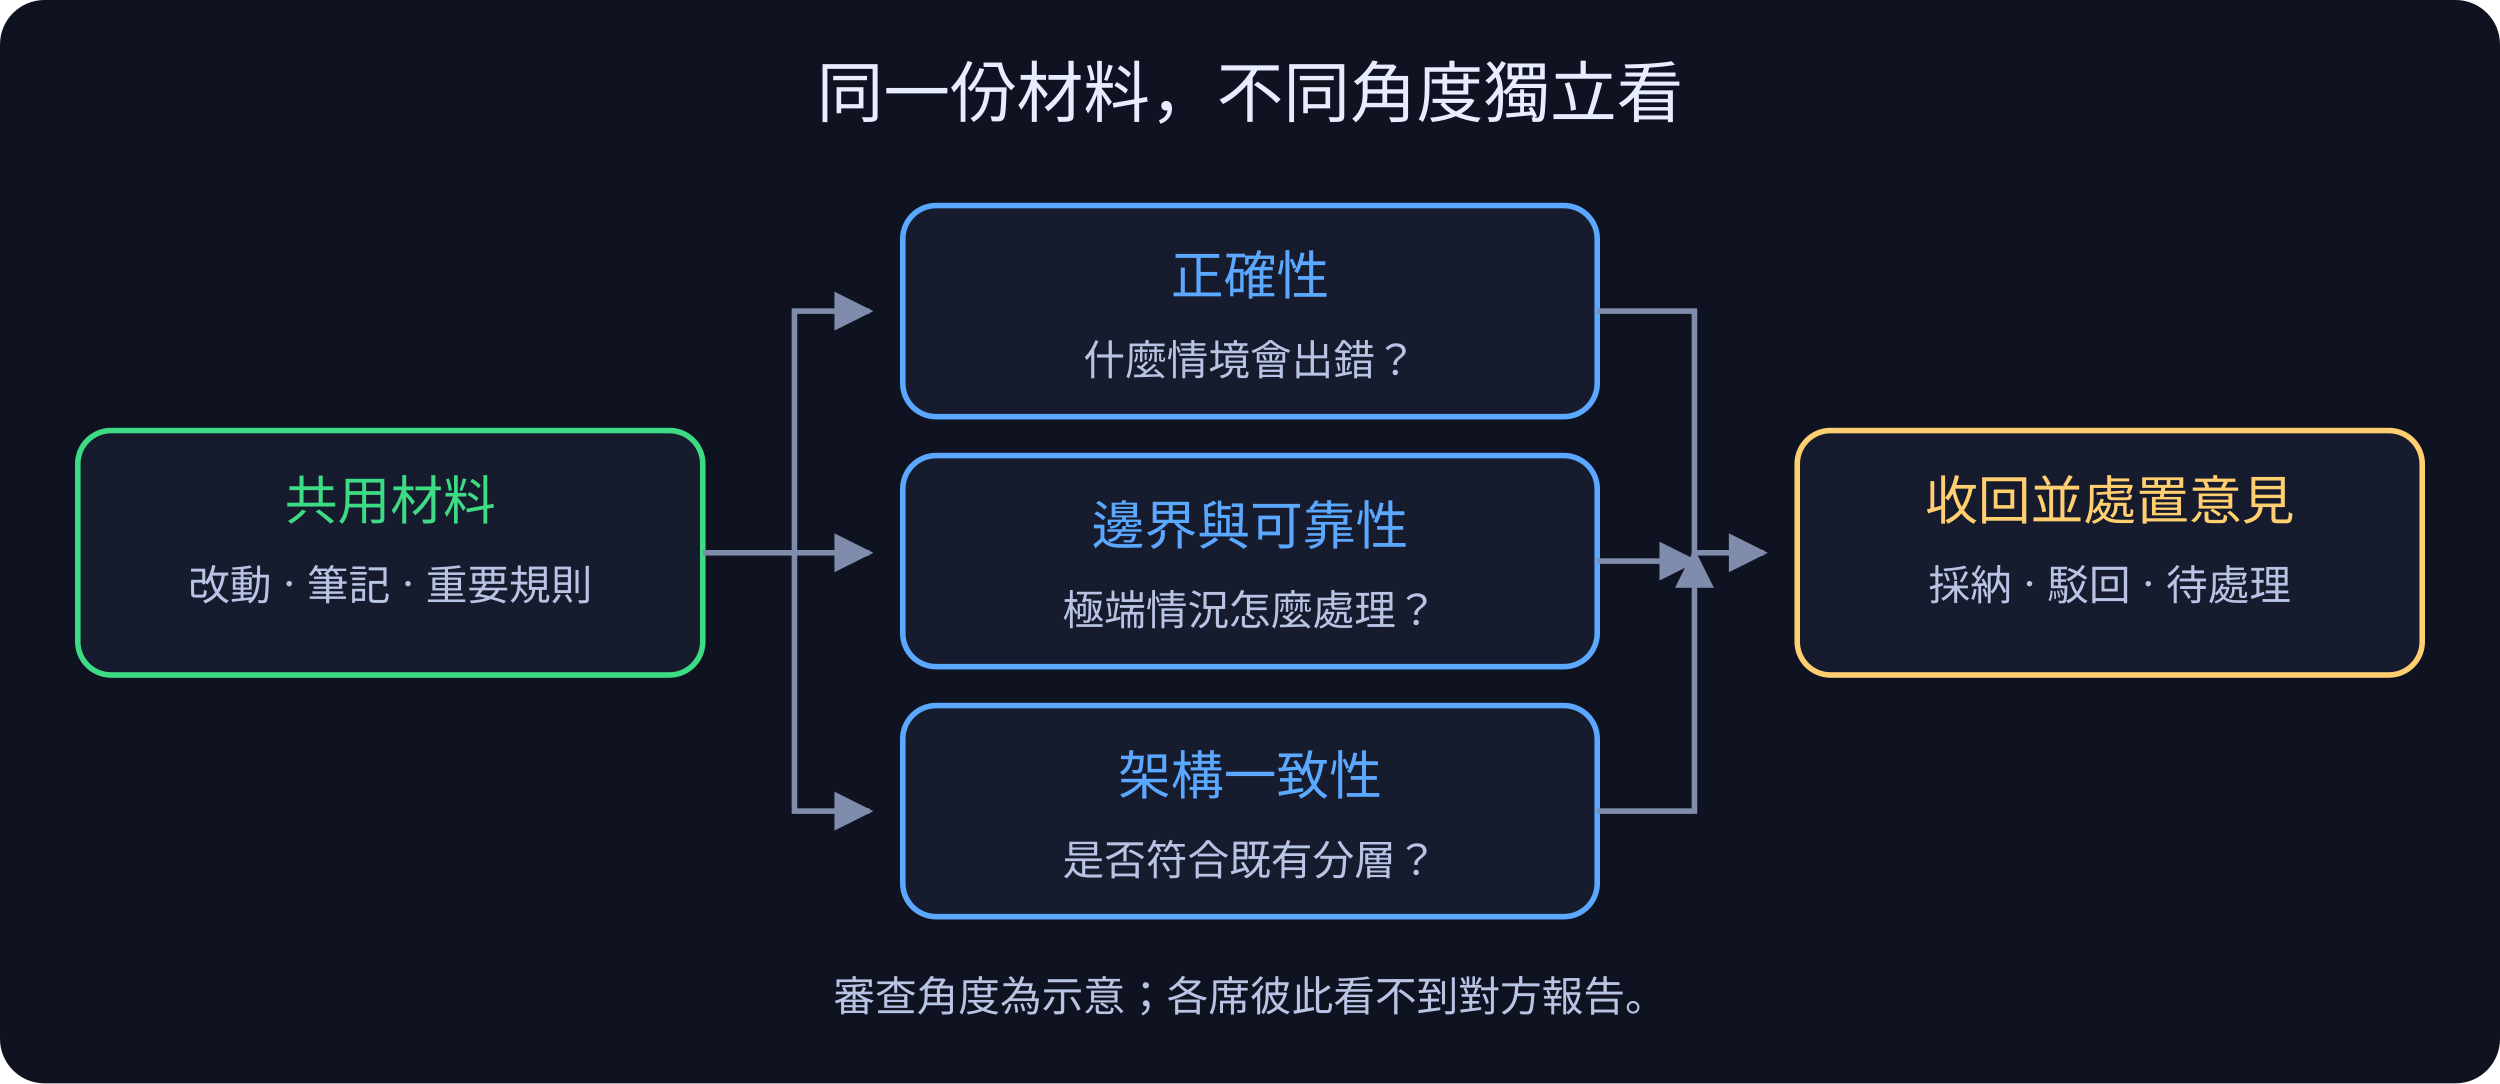
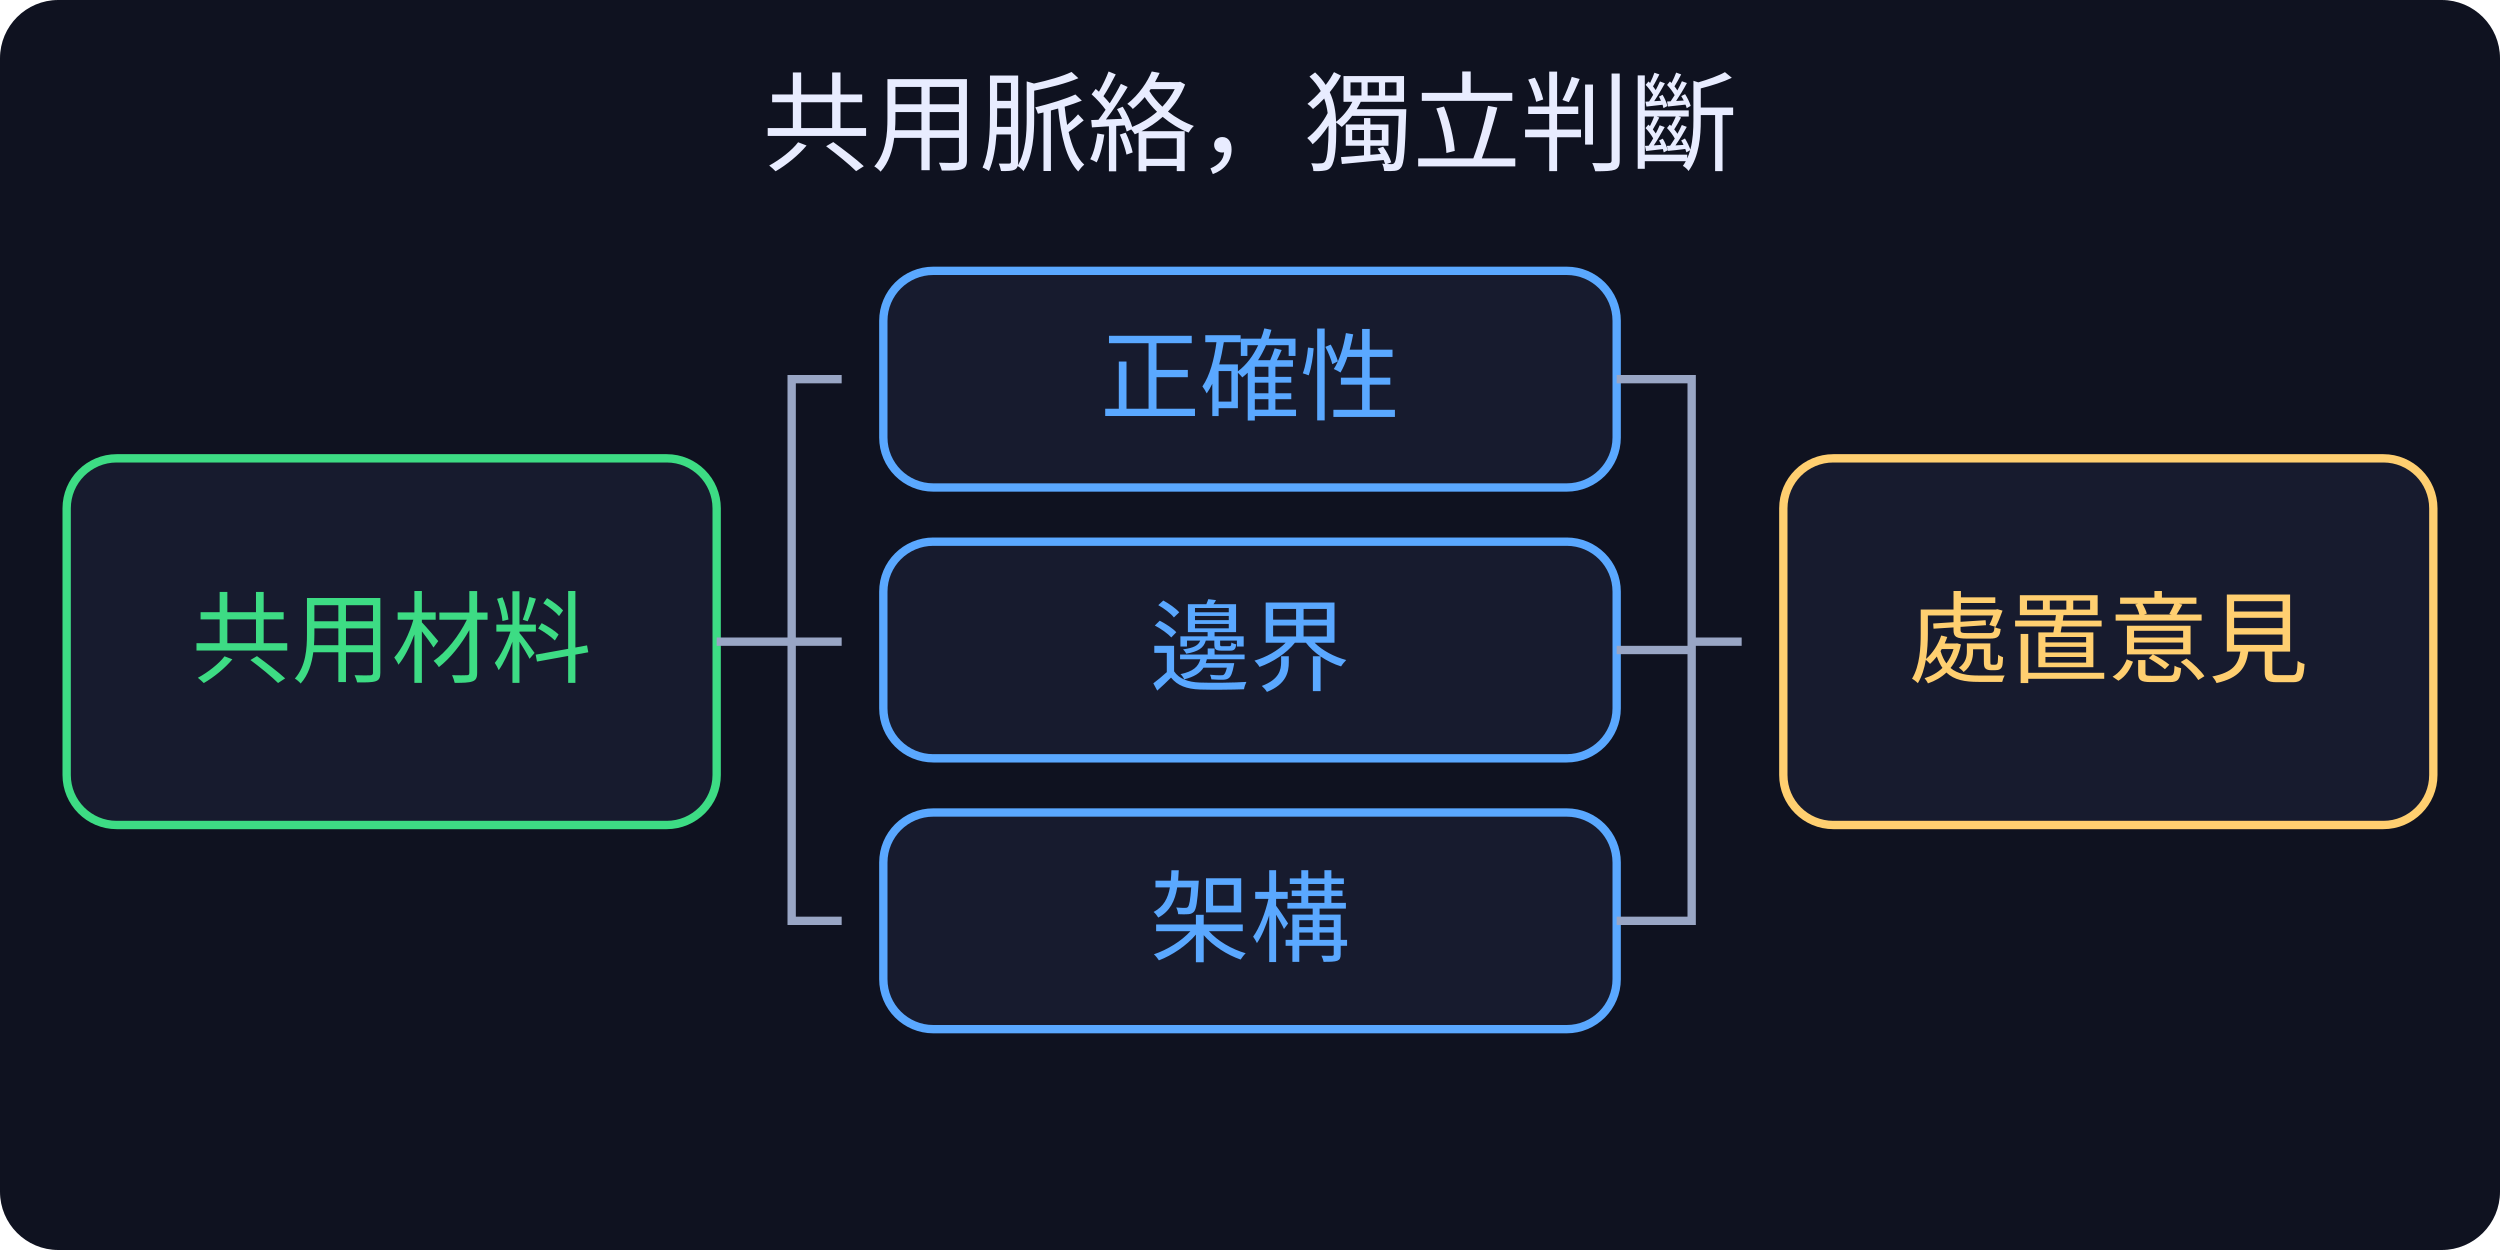
- <svg xmlns="http://www.w3.org/2000/svg" width="900" height="390" viewBox="0 0 900 390" role="img" aria-labelledby="title desc">
-   <defs>
-     <marker id="arrow" viewBox="0 0 10 10" refX="9" refY="5" markerWidth="7" markerHeight="7" orient="auto">
-       <path d="M0 0L10 5L0 10" fill="#7f8cac" />
-     </marker>
-   </defs>
-   <rect width="900" height="390" rx="16" fill="#0f1220" />
+ <svg xmlns="http://www.w3.org/2000/svg" width="600" height="300" viewBox="0 0 600 300" role="img" aria-labelledby="title desc">
+   <rect width="600" height="300" rx="14" fill="#0f1220" />
  <g font-family="Inter, 'PingFang TC', 'Microsoft JhengHei', system-ui, sans-serif">
-     <text x="450" y="42" text-anchor="middle" font-size="24" fill="#e8ecff">同一份材料，不同角度獨立看</text>
-     <rect x="28" y="155" width="225" height="88" rx="12" fill="#171b2e" stroke="#3ddc84" stroke-width="2" />
-     <text x="140.5" y="187" text-anchor="middle" font-size="19" fill="#3ddc84">共用材料</text>
-     <text x="140.5" y="216" text-anchor="middle" font-size="15" fill="#b9c4e5">改動 · 筆記 · 重要規則</text>
-     <rect x="325" y="74" width="250" height="76" rx="12" fill="#171b2e" stroke="#5aa8ff" stroke-width="2" />
-     <text x="450" y="106" text-anchor="middle" font-size="19" fill="#5aa8ff">正確性</text>
-     <text x="450" y="135" text-anchor="middle" font-size="15" fill="#b9c4e5">什麼情境會出錯？</text>
-     <rect x="325" y="164" width="250" height="76" rx="12" fill="#171b2e" stroke="#5aa8ff" stroke-width="2" />
-     <text x="450" y="196" text-anchor="middle" font-size="19" fill="#5aa8ff">邊界與可靠性</text>
-     <text x="450" y="225" text-anchor="middle" font-size="15" fill="#b9c4e5">極端情況怎麼處理？</text>
-     <rect x="325" y="254" width="250" height="76" rx="12" fill="#171b2e" stroke="#5aa8ff" stroke-width="2" />
-     <text x="450" y="286" text-anchor="middle" font-size="19" fill="#5aa8ff">架構一致性</text>
-     <text x="450" y="315" text-anchor="middle" font-size="15" fill="#b9c4e5">是否符合既有分層？</text>
-     <rect x="647" y="155" width="225" height="88" rx="12" fill="#171b2e" stroke="#ffcf70" stroke-width="2" />
-     <text x="759.5" y="187" text-anchor="middle" font-size="19" fill="#ffcf70">收回並處置意見</text>
-     <text x="759.5" y="216" text-anchor="middle" font-size="15" fill="#b9c4e5">採納 · 駁回 · 待處理</text>
-     <path d="M253 199 H286 V112 H313" fill="none" stroke="#7f8cac" stroke-width="2" marker-end="url(#arrow)" />
-     <path d="M286 199 H313" fill="none" stroke="#7f8cac" stroke-width="2" marker-end="url(#arrow)" />
-     <path d="M286 199 V292 H313" fill="none" stroke="#7f8cac" stroke-width="2" marker-end="url(#arrow)" />
-     <path d="M575 112 H610 V199 H635" fill="none" stroke="#7f8cac" stroke-width="2" marker-end="url(#arrow)" />
-     <path d="M575 202 H610" fill="none" stroke="#7f8cac" stroke-width="2" marker-end="url(#arrow)" />
-     <path d="M575 292 H610 V199" fill="none" stroke="#7f8cac" stroke-width="2" marker-end="url(#arrow)" />
-     <text x="450" y="364" text-anchor="middle" font-size="15" fill="#b9c4e5">審查角度為示意；各席彼此看不到對方報告。</text>
+     <text x="300" y="39" text-anchor="middle" font-size="26" fill="#e8ecff">共用脈絡，獨立判斷</text>
+     <rect x="16" y="110" width="156" height="88" rx="12" fill="#171b2e" stroke="#3ddc84" stroke-width="2" />
+     <text x="94" y="162" text-anchor="middle" font-size="24" fill="#3ddc84">共用材料</text>
+     <rect x="212" y="65" width="176" height="52" rx="12" fill="#171b2e" stroke="#5aa8ff" stroke-width="2" />
+     <text x="300" y="99" text-anchor="middle" font-size="24" fill="#5aa8ff">正確性</text>
+     <rect x="212" y="130" width="176" height="52" rx="12" fill="#171b2e" stroke="#5aa8ff" stroke-width="2" />
+     <text x="300" y="164" text-anchor="middle" font-size="24" fill="#5aa8ff">邊界</text>
+     <rect x="212" y="195" width="176" height="52" rx="12" fill="#171b2e" stroke="#5aa8ff" stroke-width="2" />
+     <text x="300" y="229" text-anchor="middle" font-size="24" fill="#5aa8ff">架構</text>
+     <rect x="428" y="110" width="156" height="88" rx="12" fill="#171b2e" stroke="#ffcf70" stroke-width="2" />
+     <text x="506" y="162" text-anchor="middle" font-size="24" fill="#ffcf70">處置意見</text>
+     <path d="M172 154H190V91H202 M190 154H202 M190 154V221H202 M388 91H406V154H418 M388 156H406 M388 221H406V154" fill="none" stroke="#99a6c5" stroke-width="2" />
  </g>
</svg>
